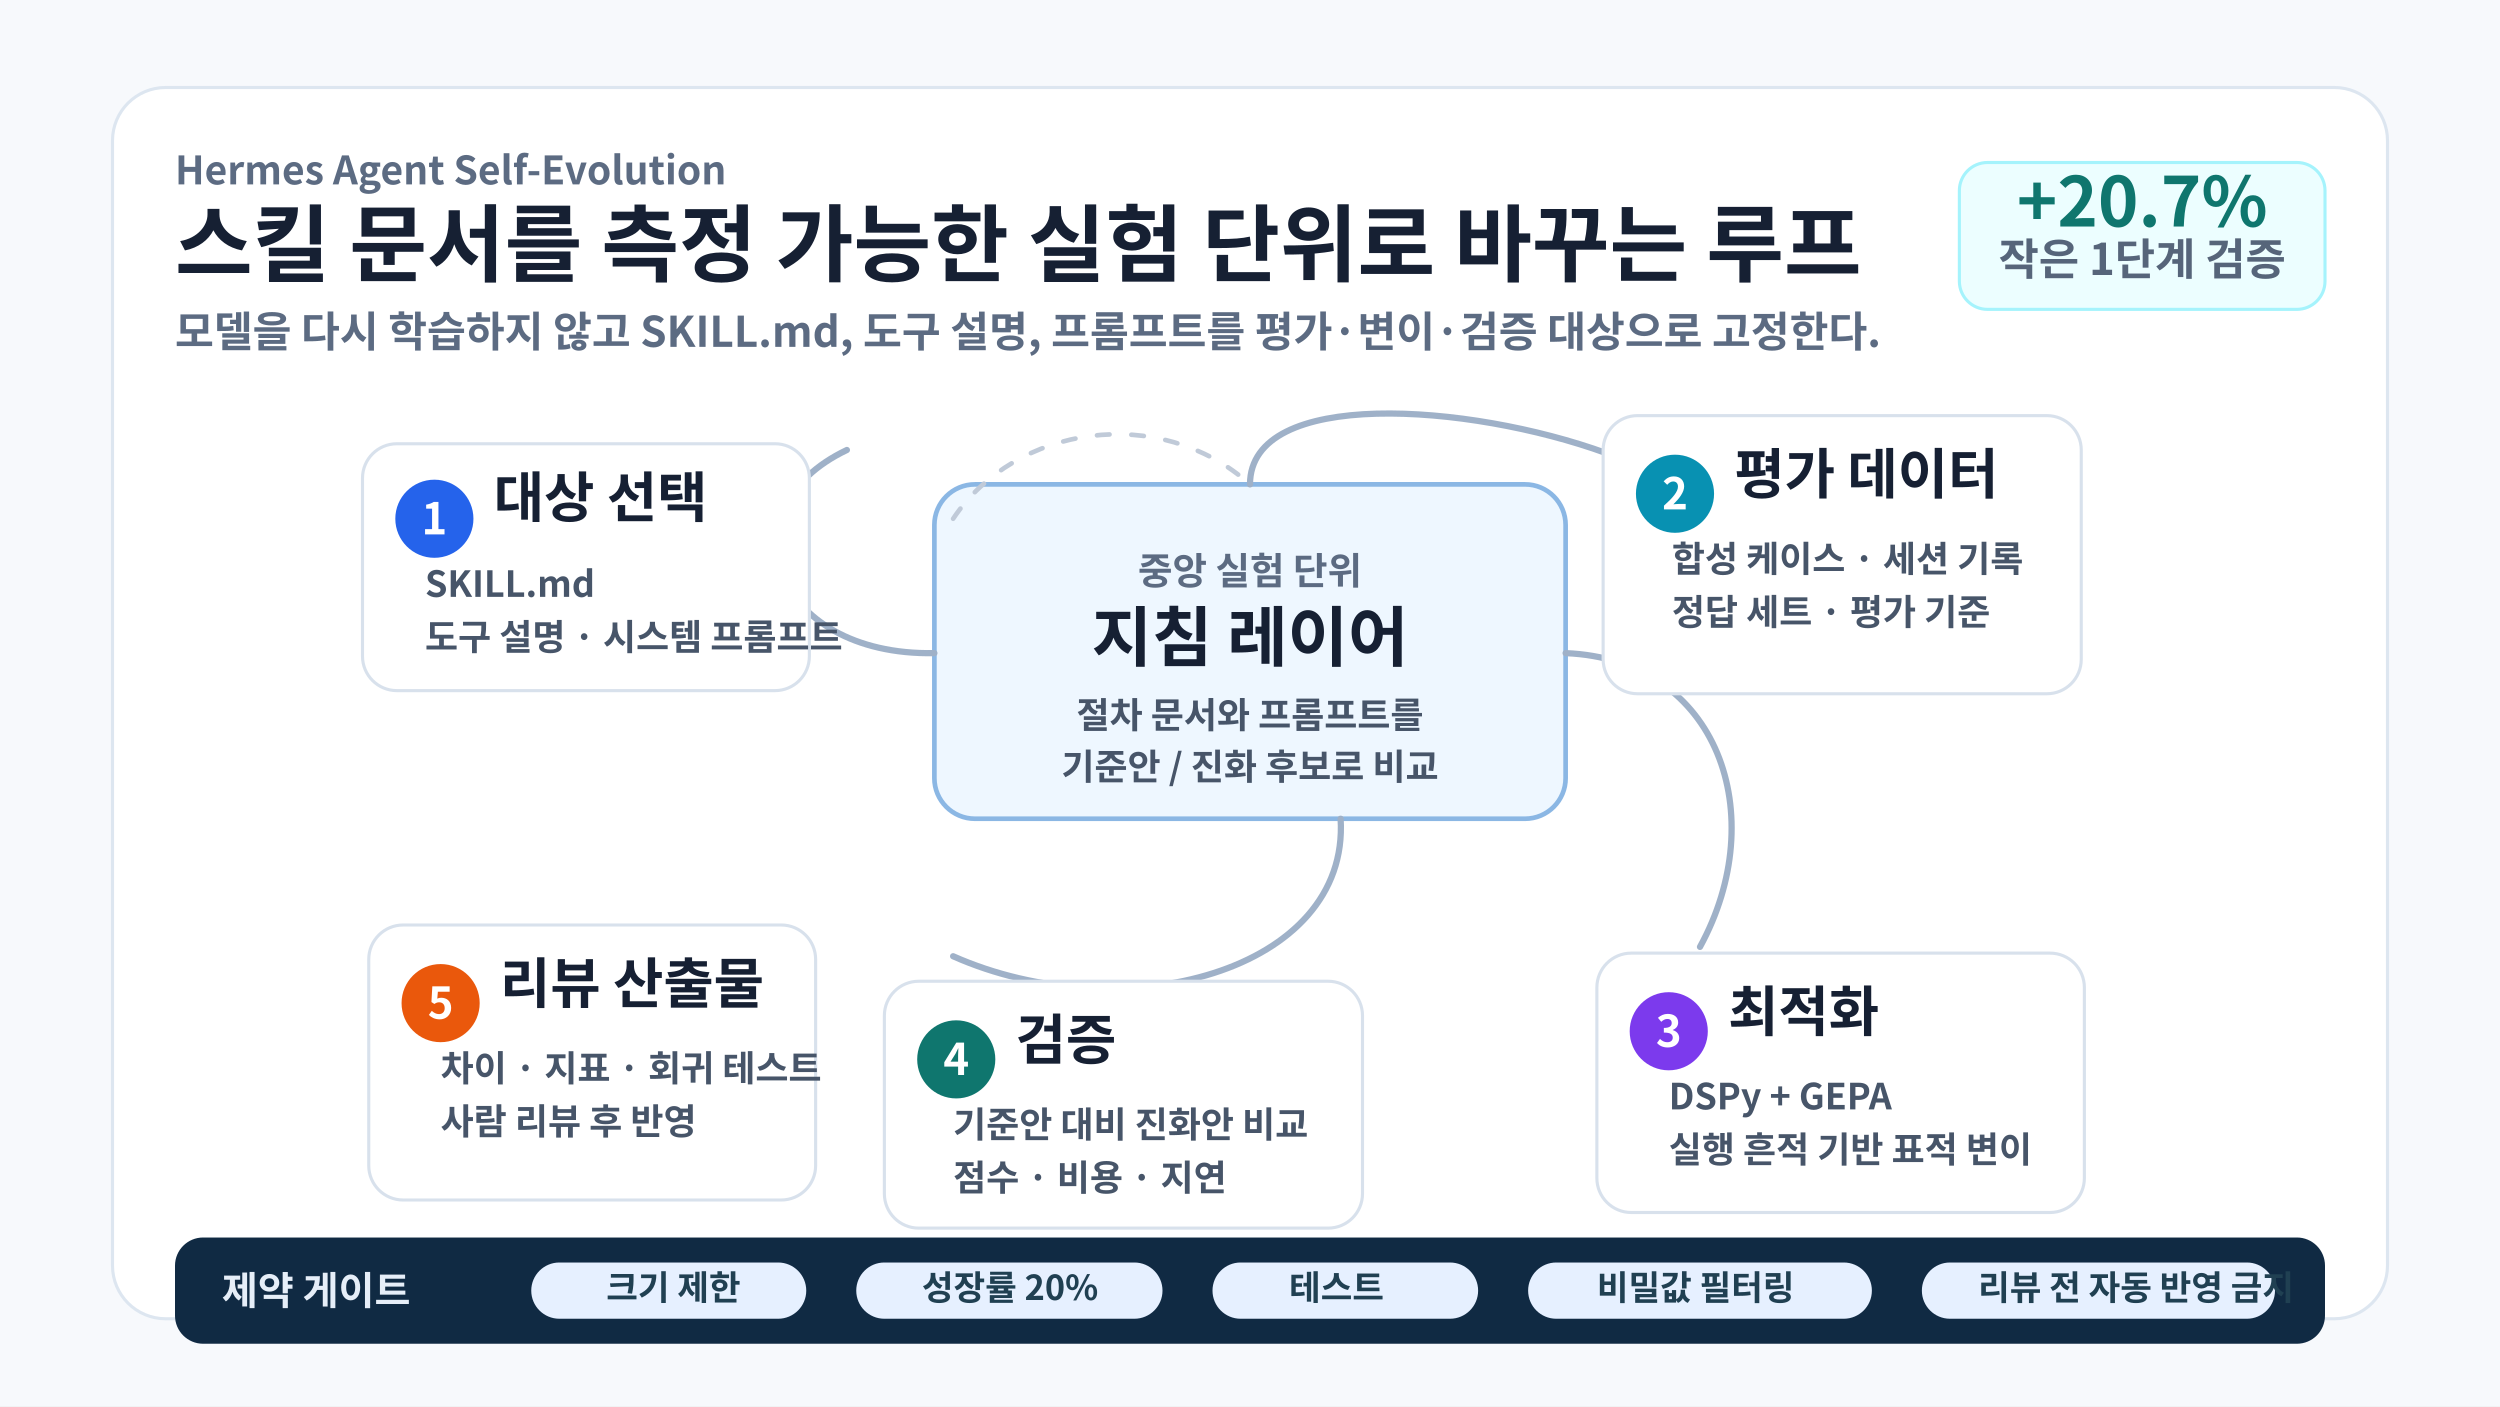
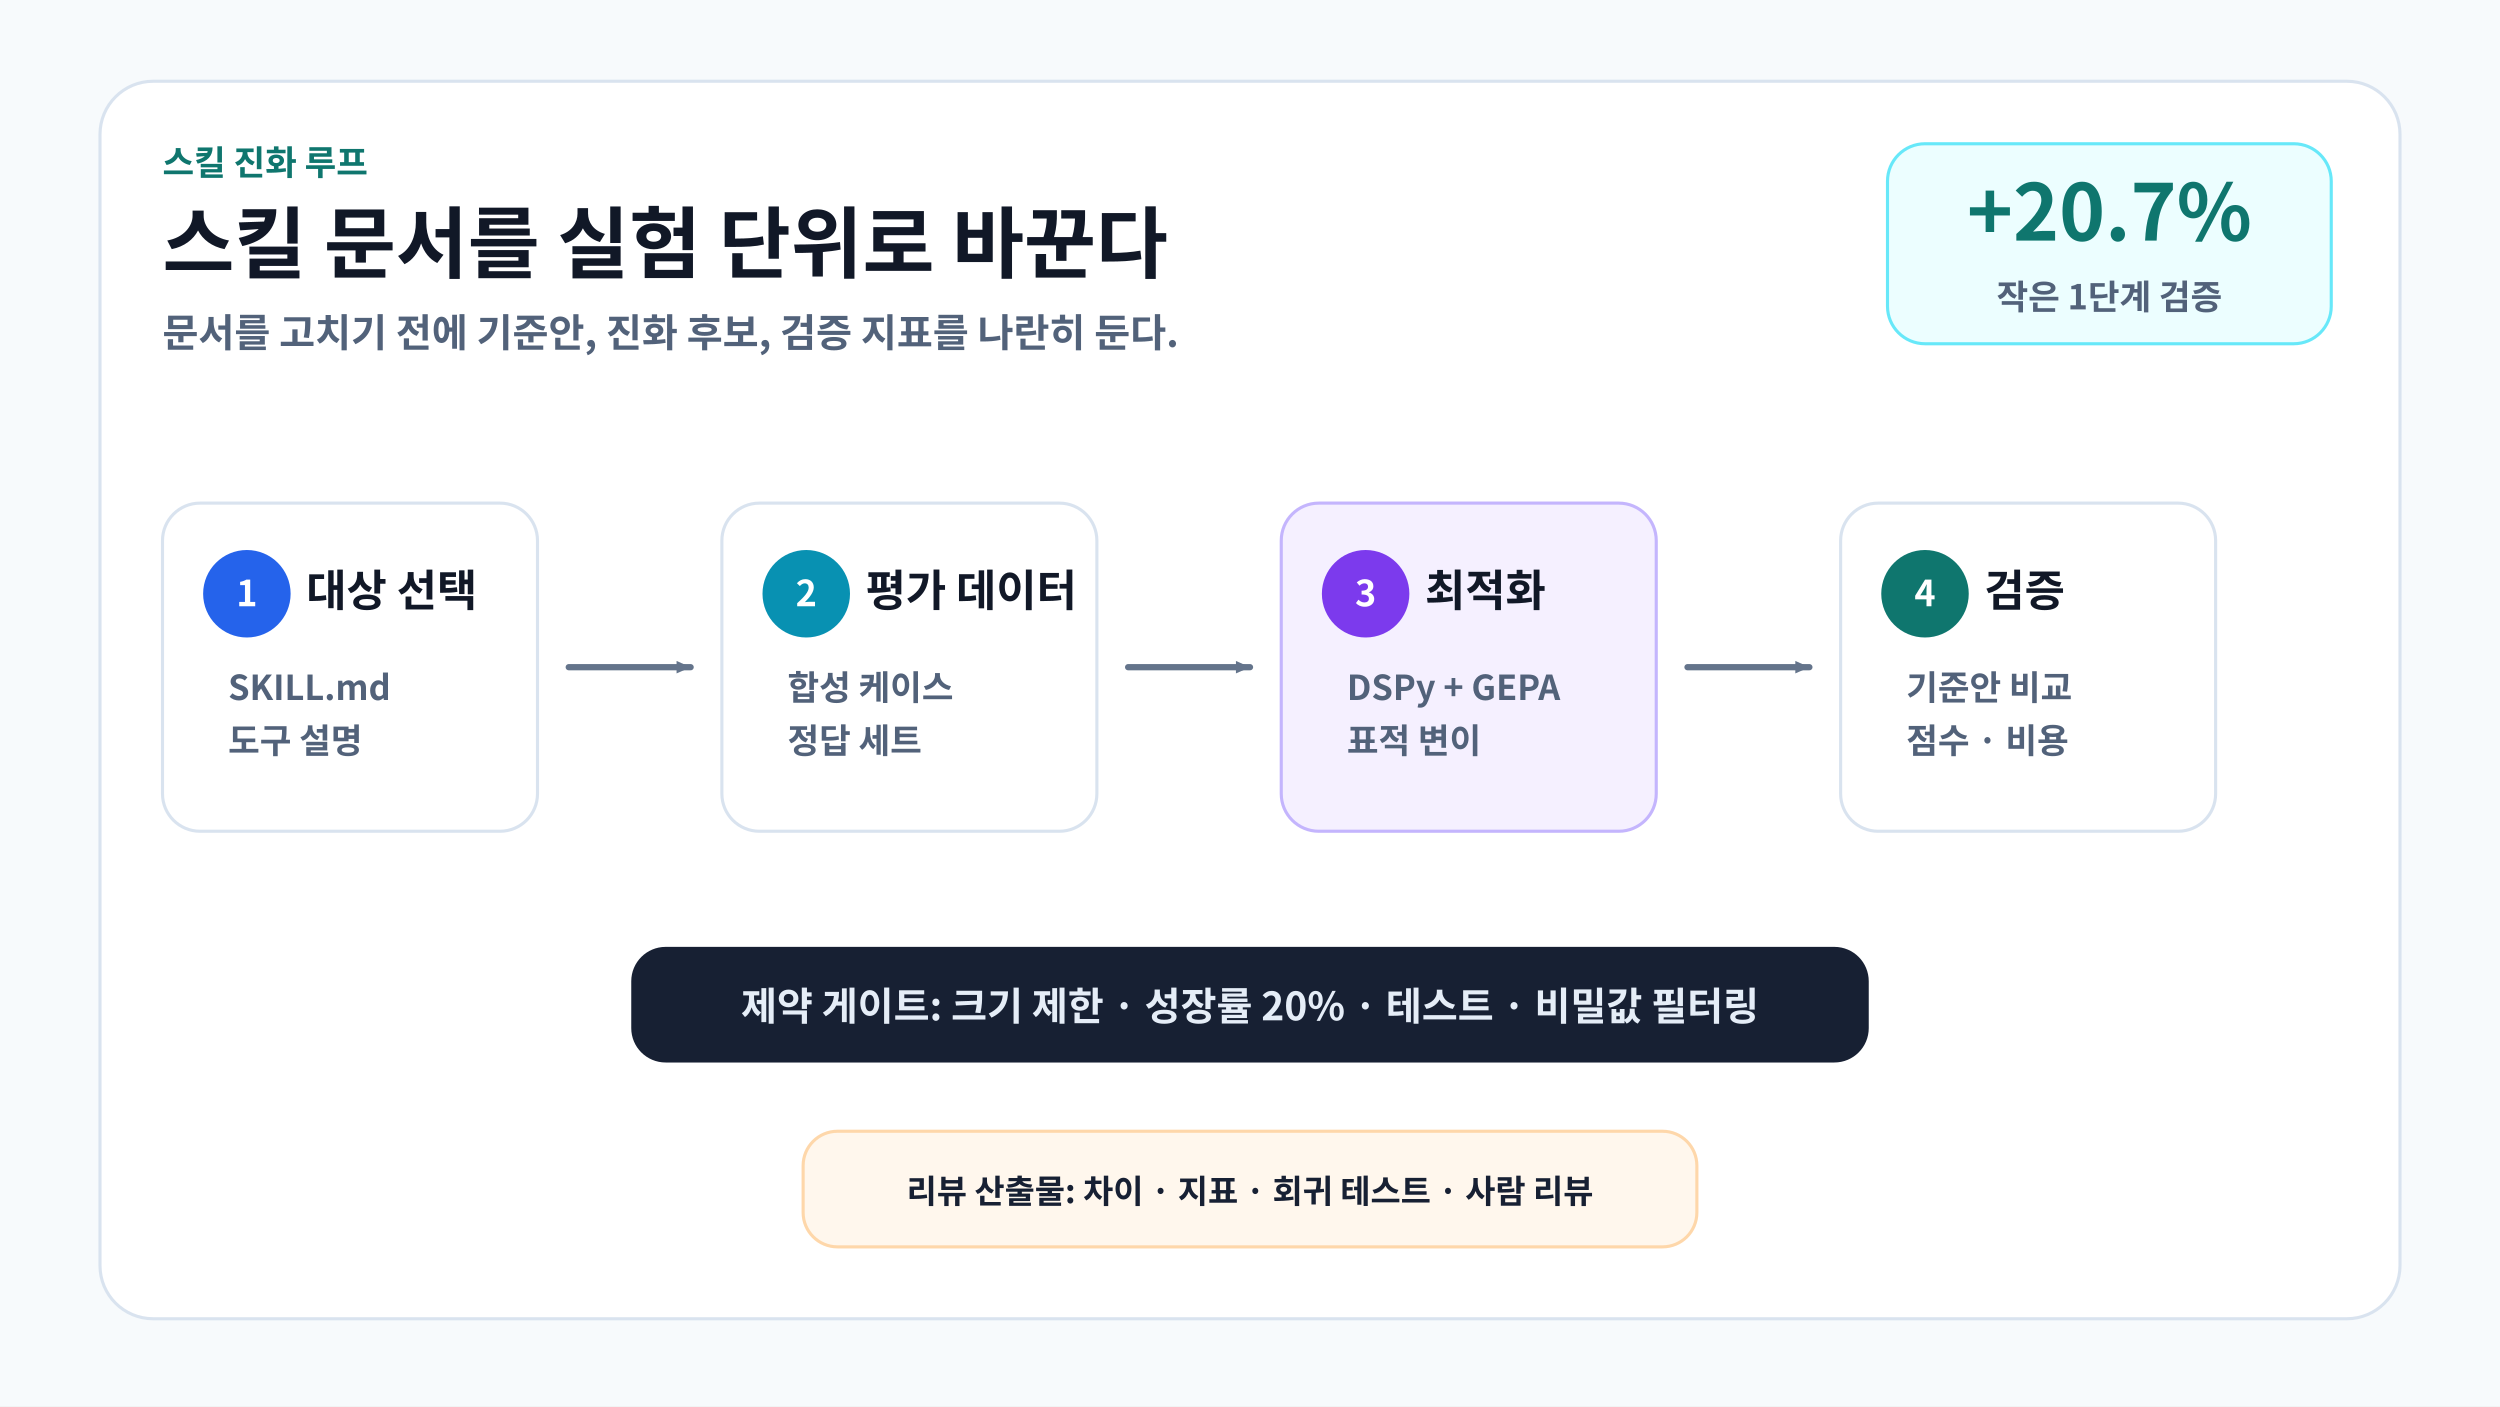
<svg xmlns="http://www.w3.org/2000/svg" width="1600" height="900" viewBox="0 0 1600 900" role="img" aria-labelledby="title desc">
  <defs>
+     <marker id="arrow" viewBox="0 0 12 12" refX="11" refY="6" markerWidth="12" markerHeight="12" orient="auto" markerUnits="userSpaceOnUse">
+       <path d="M2,2 L11,6 L2,10 Z" fill="#64748b" />
+     </marker>
    <style>
-       .bg { fill: #f7f9fc; }
-       .ink { fill: #162033; font-family: "Apple SD Gothic Neo", "Noto Sans CJK KR", "Pretendard", system-ui, sans-serif; }
-       .muted { fill: #5c6b82; font-family: "Apple SD Gothic Neo", "Noto Sans CJK KR", "Pretendard", system-ui, sans-serif; }
-       .small { fill: #56657a; font-family: "Apple SD Gothic Neo", "Noto Sans CJK KR", "Pretendard", system-ui, sans-serif; font-size: 28px; font-weight: 700; }
-       .body { fill: #334155; font-family: "Apple SD Gothic Neo", "Noto Sans CJK KR", "Pretendard", system-ui, sans-serif; font-size: 27px; font-weight: 600; }
-       .body2 { fill: #475569; font-family: "Apple SD Gothic Neo", "Noto Sans CJK KR", "Pretendard", system-ui, sans-serif; font-size: 23px; font-weight: 600; }
-       .num { fill: #ffffff; font-family: "Apple SD Gothic Neo", "Noto Sans CJK KR", "Pretendard", system-ui, sans-serif; font-size: 28px; font-weight: 900; }
-       .metric { fill: #0f766e; font-family: "Apple SD Gothic Neo", "Noto Sans CJK KR", "Pretendard", system-ui, sans-serif; font-size: 44px; font-weight: 900; }
-       .label { fill: #162033; font-family: "Apple SD Gothic Neo", "Noto Sans CJK KR", "Pretendard", system-ui, sans-serif; font-size: 35px; font-weight: 900; }
-       .chipText { fill: #204052; font-family: "Apple SD Gothic Neo", "Noto Sans CJK KR", "Pretendard", system-ui, sans-serif; font-size: 22px; font-weight: 800; }
-       .line { fill: none; stroke: #9fb1c8; stroke-width: 4; stroke-linecap: round; }
-       .dash { fill: none; stroke: #c0cad8; stroke-width: 3; stroke-linecap: round; stroke-dasharray: 8 14; }
-       .card { fill: #ffffff; stroke: #d8e1ec; stroke-width: 2; }
-       .guard { fill: #102a43; }
-       .guardText { fill: #e6eef8; font-family: "Apple SD Gothic Neo", "Noto Sans CJK KR", "Pretendard", system-ui, sans-serif; font-size: 25px; font-weight: 800; }
+       text{font-family:"Apple SD Gothic Neo","Noto Sans CJK KR","Pretendard",system-ui,sans-serif}
+       .bg{fill:#f7fafc}
+       .panel{fill:#fff;stroke:#d9e3ef;stroke-width:2}
+       .kicker{font-size:22px;font-weight:800;fill:#0f766e}
+       .title{font-size:50px;font-weight:900;fill:#111827}
+       .sub{font-size:25px;font-weight:600;fill:#52627a}
+       .card{fill:#fff;stroke:#d9e3ef;stroke-width:2}
+       .h{font-size:28px;font-weight:900;fill:#111827}
+       .body{font-size:22px;font-weight:650;fill:#52627a}
+       .num{font-size:23px;font-weight:900;fill:#fff}
+       .metric{font-size:50px;font-weight:900;fill:#0f766e}
+       .chip{font-size:21px;font-weight:850;fill:#172033}
+       .line{stroke:#64748b;stroke-width:4;stroke-linecap:round;fill:none;marker-end:url(#arrow)}
    </style>
  </defs>
  <rect width="1600" height="900" class="bg" />
-   <rect x="72" y="56" width="1456" height="788" rx="34" fill="#ffffff" stroke="#dde6f0" stroke-width="2" />
-   <text x="112" y="118" class="muted" font-size="25" font-weight="800">Hermes Agent Self-Evolution</text>
-   <text x="112" y="176" class="ink" font-size="54" font-weight="900">스킬 문서를 측정 가능한 실험 단위로 바꾸는 루프</text>
-   <text x="112" y="222" class="muted" font-size="27" font-weight="600">모델을 다시 학습하지 않고 SKILL.md, 도구 설명, 프롬프트를 평가·변이·검증 대상으로 고정한다.</text>
-   <rect x="598" y="310" width="404" height="214" rx="26" fill="#eef7ff" stroke="#8bb7e4" stroke-width="3" />
-   <text x="800" y="374" text-anchor="middle" class="muted" font-size="24" font-weight="800">중앙 실험 단위</text>
-   <text x="800" y="423" text-anchor="middle" class="ink" font-size="42" font-weight="900">지침 레이어</text>
-   <text x="800" y="466" text-anchor="middle" class="body2">절차 문서와 프롬프트를</text>
-   <text x="800" y="499" text-anchor="middle" class="body2">기준안 / 진화 후보로 비교</text>
-   <path d="M800 310 C800 248 940 258 1028 290" class="line" />
-   <path d="M1002 418 C1100 422 1134 522 1088 606" class="line" />
-   <path d="M858 524 C864 622 718 660 610 612" class="line" />
-   <path d="M598 418 C494 420 462 326 542 288" class="line" />
-   <path d="M610 332 C650 272 742 258 800 310" class="dash" />
-   <g>
-     <rect x="232" y="284" width="286" height="158" rx="22" class="card" />
-     <circle cx="278" cy="332" r="25" fill="#2563eb" />
-     <text x="278" y="342" text-anchor="middle" class="num">1</text>
-     <text x="316" y="331" class="label">대상 선택</text>
-     <text x="272" y="382" class="body2">SKILL.md</text>
-     <text x="272" y="416" class="body2">도구 설명 · 시스템 프롬프트</text>
+   <rect x="64" y="52" width="1472" height="792" rx="34" class="panel" />
+   <text x="104" y="112" class="kicker">스킬 진화 루프</text>
+   <text x="104" y="174" class="title">스킬 문서를 실험 단위로 바꾼다</text>
+   <text x="104" y="222" class="sub">문서를 고치기 전에 기준안, 진화 후보, 검증 지표를 나란히 둔다.</text>
+   <rect x="1208" y="92" width="284" height="128" rx="24" fill="#ecfeff" stroke="#67e8f9" stroke-width="2" />
+   <text x="1350" y="154" text-anchor="middle" class="metric">+20.7%</text>
+   <text x="1350" y="198" text-anchor="middle" class="body">작은 1단계 검증</text>
+   <g transform="translate(104 322)">
+     <rect x="0" y="0" width="240" height="210" rx="24" class="card" />
+     <circle cx="54" cy="58" r="28" fill="#2563eb" />
+     <text x="54" y="66" text-anchor="middle" class="num">1</text>
+     <text x="92" y="66" class="h">대상 선택</text>
+     <text x="42" y="126" class="body">SKILL.md</text>
+     <text x="42" y="160" class="body">도구 설명</text>
  </g>
-   <g>
-     <rect x="1026" y="266" width="306" height="178" rx="22" class="card" />
-     <circle cx="1072" cy="316" r="25" fill="#0891b2" />
-     <text x="1072" y="326" text-anchor="middle" class="num">2</text>
-     <text x="1110" y="316" class="label">평가 데이터</text>
-     <text x="1070" y="366" class="body2">합성 케이스 · 세션 기록</text>
-     <text x="1070" y="400" class="body2">정답 세트 · 평가 기준</text>
+   <path d="M364 427 H442" class="line" />
+   <g transform="translate(462 322)">
+     <rect x="0" y="0" width="240" height="210" rx="24" class="card" />
+     <circle cx="54" cy="58" r="28" fill="#0891b2" />
+     <text x="54" y="66" text-anchor="middle" class="num">2</text>
+     <text x="92" y="66" class="h">평가 데이터</text>
+     <text x="42" y="126" class="body">합성 케이스</text>
+     <text x="42" y="160" class="body">정답 세트</text>
  </g>
-   <g>
-     <rect x="1022" y="610" width="312" height="166" rx="22" class="card" />
-     <circle cx="1068" cy="660" r="25" fill="#7c3aed" />
-     <text x="1068" y="670" text-anchor="middle" class="num">3</text>
-     <text x="1106" y="660" class="label">최적화</text>
-     <text x="1068" y="710" class="body2">DSPy + GEPA</text>
-     <text x="1068" y="744" class="body2">실행 흔적 기반 표적 변이</text>
+   <path d="M722 427 H800" class="line" />
+   <g transform="translate(820 322)">
+     <rect x="0" y="0" width="240" height="210" rx="24" fill="#f5f0ff" stroke="#c4b5fd" stroke-width="2" />
+     <circle cx="54" cy="58" r="28" fill="#7c3aed" />
+     <text x="54" y="66" text-anchor="middle" class="num">3</text>
+     <text x="92" y="66" class="h">최적화</text>
+     <text x="42" y="126" class="body">DSPy + GEPA</text>
+     <text x="42" y="160" class="body">표적 변이</text>
  </g>
-   <g>
-     <rect x="566" y="628" width="306" height="158" rx="22" class="card" />
-     <circle cx="612" cy="678" r="25" fill="#0f766e" />
-     <text x="612" y="688" text-anchor="middle" class="num">4</text>
-     <text x="650" y="678" class="label">검증</text>
-     <text x="610" y="728" class="body2">기준안 대비 진화안 비교</text>
-     <text x="610" y="762" class="body2">점수 · 비용 · 지연</text>
+   <path d="M1080 427 H1158" class="line" />
+   <g transform="translate(1178 322)">
+     <rect x="0" y="0" width="240" height="210" rx="24" class="card" />
+     <circle cx="54" cy="58" r="28" fill="#0f766e" />
+     <text x="54" y="66" text-anchor="middle" class="num">4</text>
+     <text x="92" y="66" class="h">검증</text>
+     <text x="42" y="126" class="body">기준안 비교</text>
+     <text x="42" y="160" class="body">점수 · 비용</text>
  </g>
-   <g>
-     <rect x="236" y="592" width="286" height="176" rx="22" class="card" />
-     <circle cx="282" cy="642" r="25" fill="#ea580c" />
-     <text x="282" y="652" text-anchor="middle" class="num">5</text>
-     <text x="320" y="642" class="label">리뷰 산출물</text>
-     <text x="282" y="692" class="body2">차이 · 지표 · 회귀 테스트</text>
-     <text x="282" y="726" class="body2">사람 리뷰 후 반영</text>
-   </g>
-   <rect x="112" y="792" width="1376" height="68" rx="18" class="guard" />
-   <text x="142" y="835" class="guardText">제약 게이트</text>
-   <rect x="340" y="808" width="176" height="36" rx="18" fill="#e6f0ff" />
-   <text x="388" y="832" class="chipText">크기 제한</text>
-   <rect x="548" y="808" width="196" height="36" rx="18" fill="#e6f0ff" />
-   <text x="590" y="832" class="chipText">성장률 20%</text>
-   <rect x="776" y="808" width="170" height="36" rx="18" fill="#e6f0ff" />
-   <text x="825" y="832" class="chipText">테스트</text>
-   <rect x="978" y="808" width="220" height="36" rx="18" fill="#e6f0ff" />
-   <text x="1022" y="832" class="chipText">비밀값 필터링</text>
-   <rect x="1230" y="808" width="226" height="36" rx="18" fill="#e6f0ff" />
-   <text x="1266" y="832" class="chipText">리뷰 전 자동 반영 금지</text>
-   <g>
-     <rect x="1254" y="104" width="234" height="94" rx="18" fill="#ecfeff" stroke="#a5f3fc" stroke-width="2" />
-     <text x="1371" y="145" text-anchor="middle" class="metric">+20.7%</text>
-     <text x="1371" y="176" text-anchor="middle" class="small">작은 1단계 검증</text>
-   </g>
+   <rect x="404" y="606" width="792" height="74" rx="22" fill="#172033" />
+   <text x="800" y="653" text-anchor="middle" fill="#e5edf7" font-size="25" font-weight="850">제약 게이트: 크기 제한 · 성장률 20% · 테스트 · 비밀값 필터링</text>
+   <rect x="514" y="724" width="572" height="74" rx="22" fill="#fff7ed" stroke="#fed7aa" stroke-width="2" />
+   <text x="800" y="770" text-anchor="middle" class="chip">리뷰 산출물: 차이 · 지표 · 회귀 테스트 · 사람 리뷰</text>
</svg>
